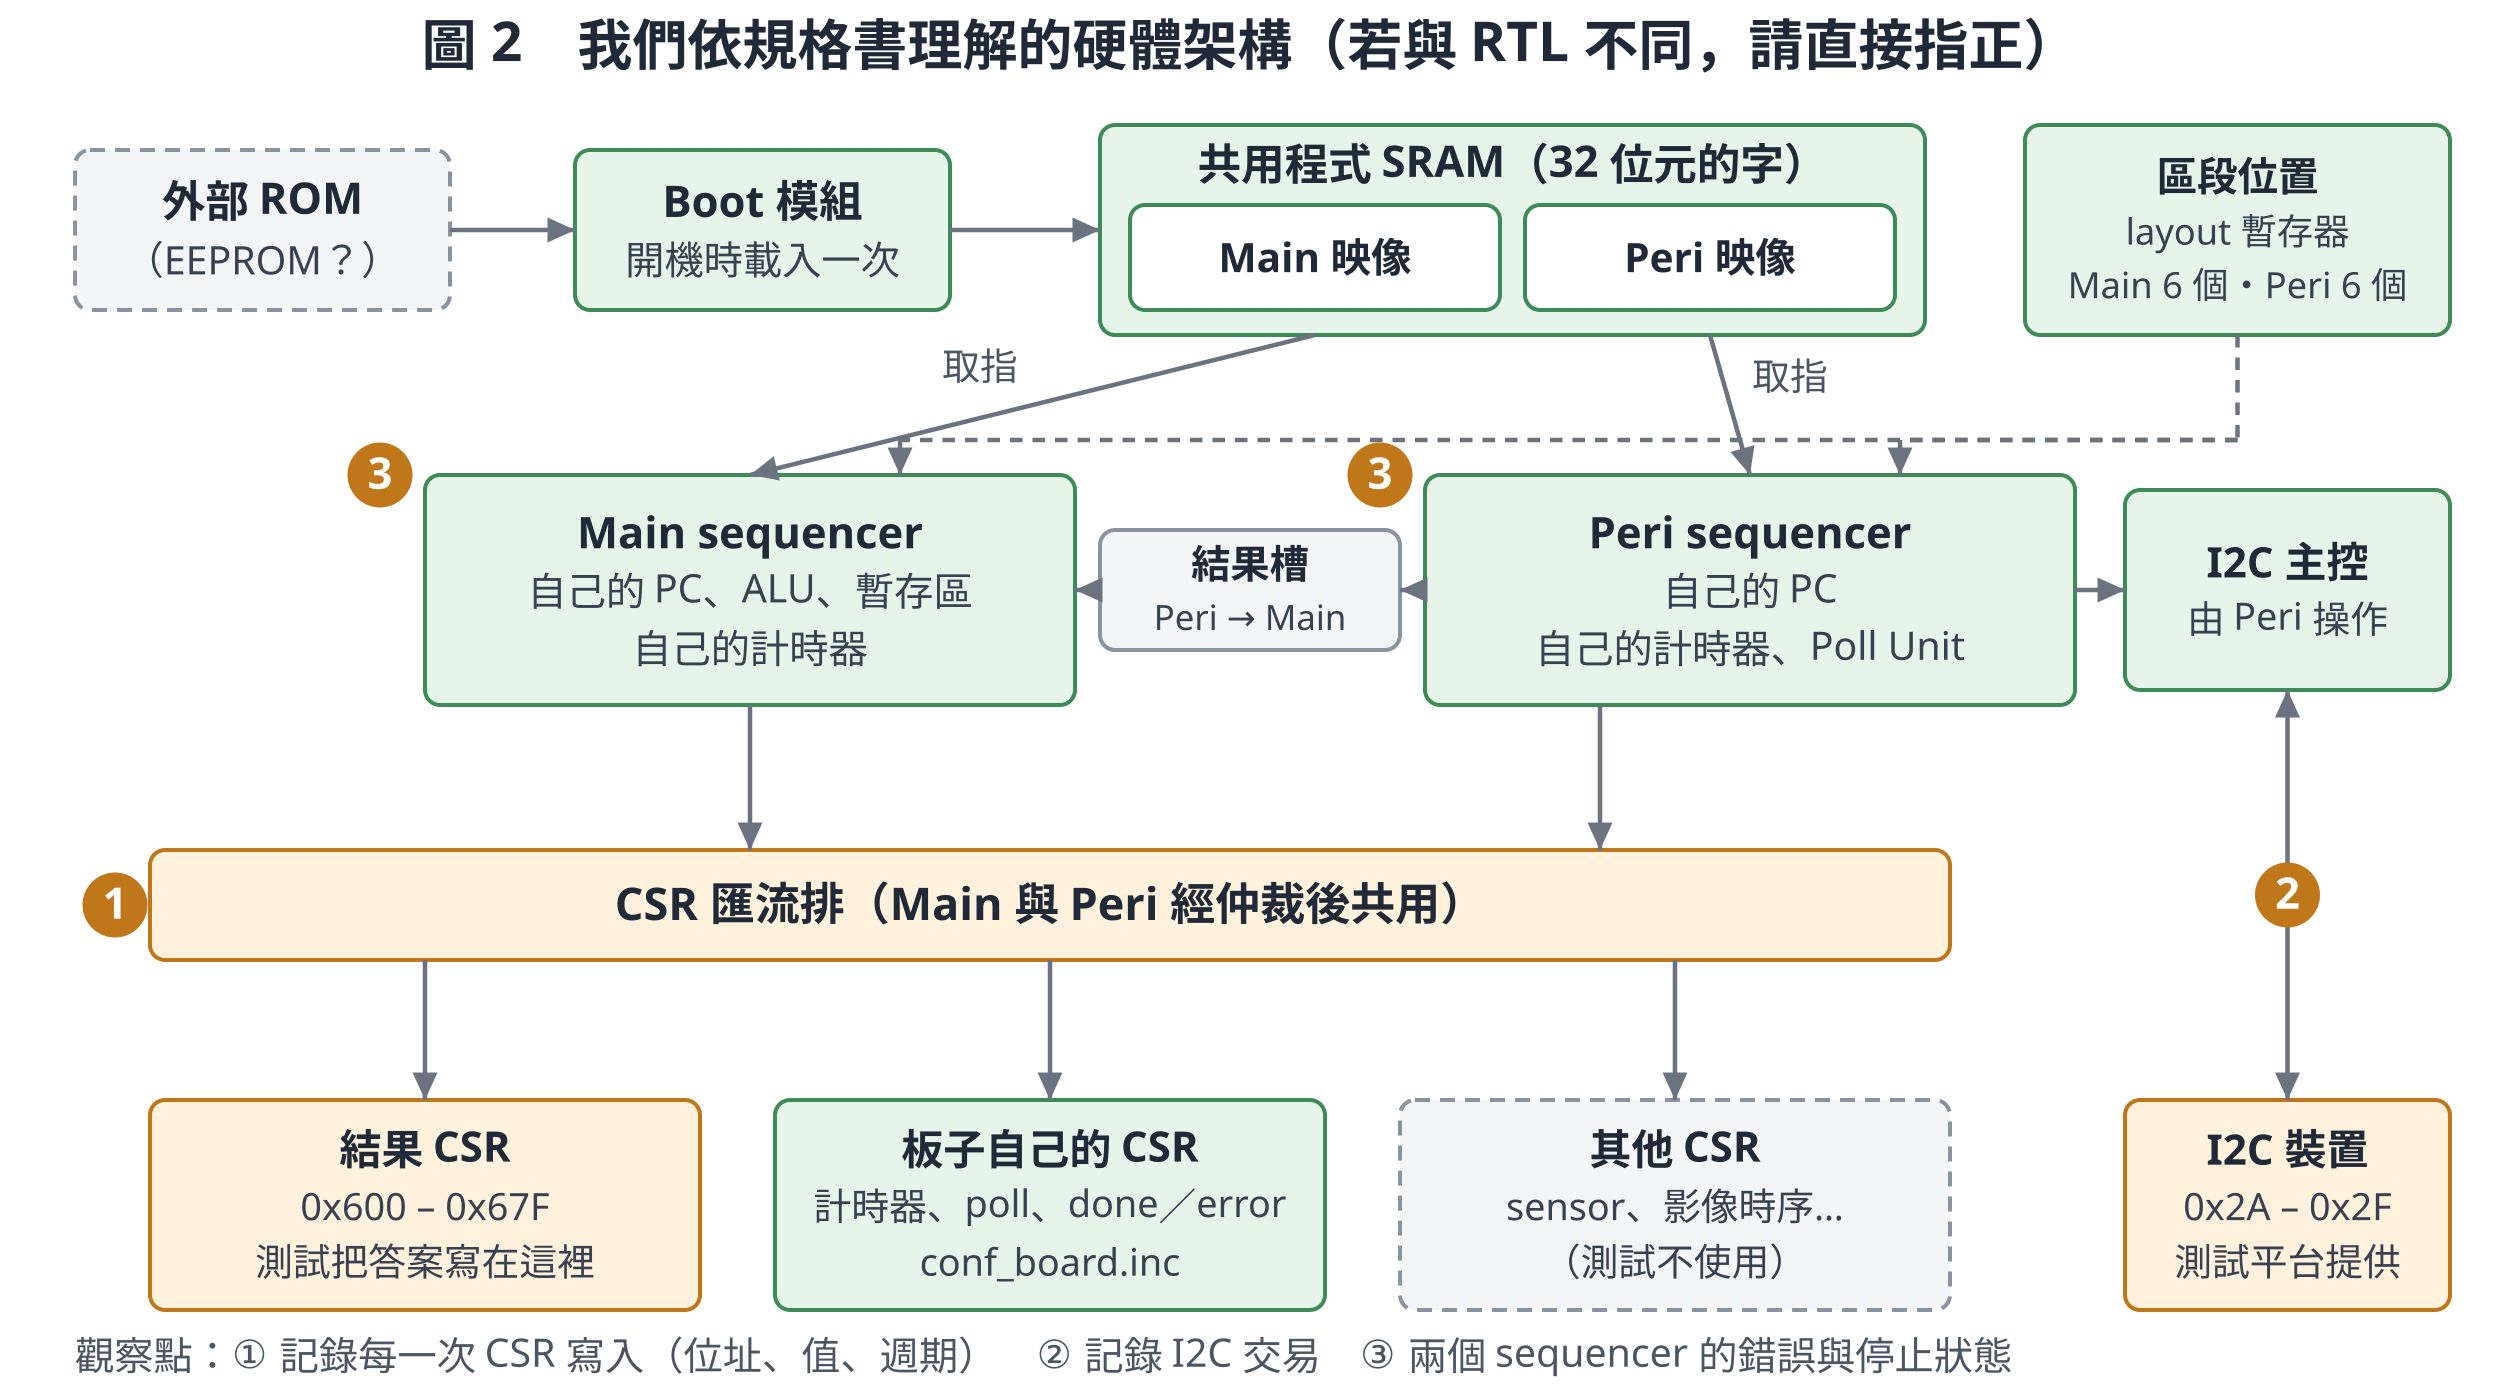
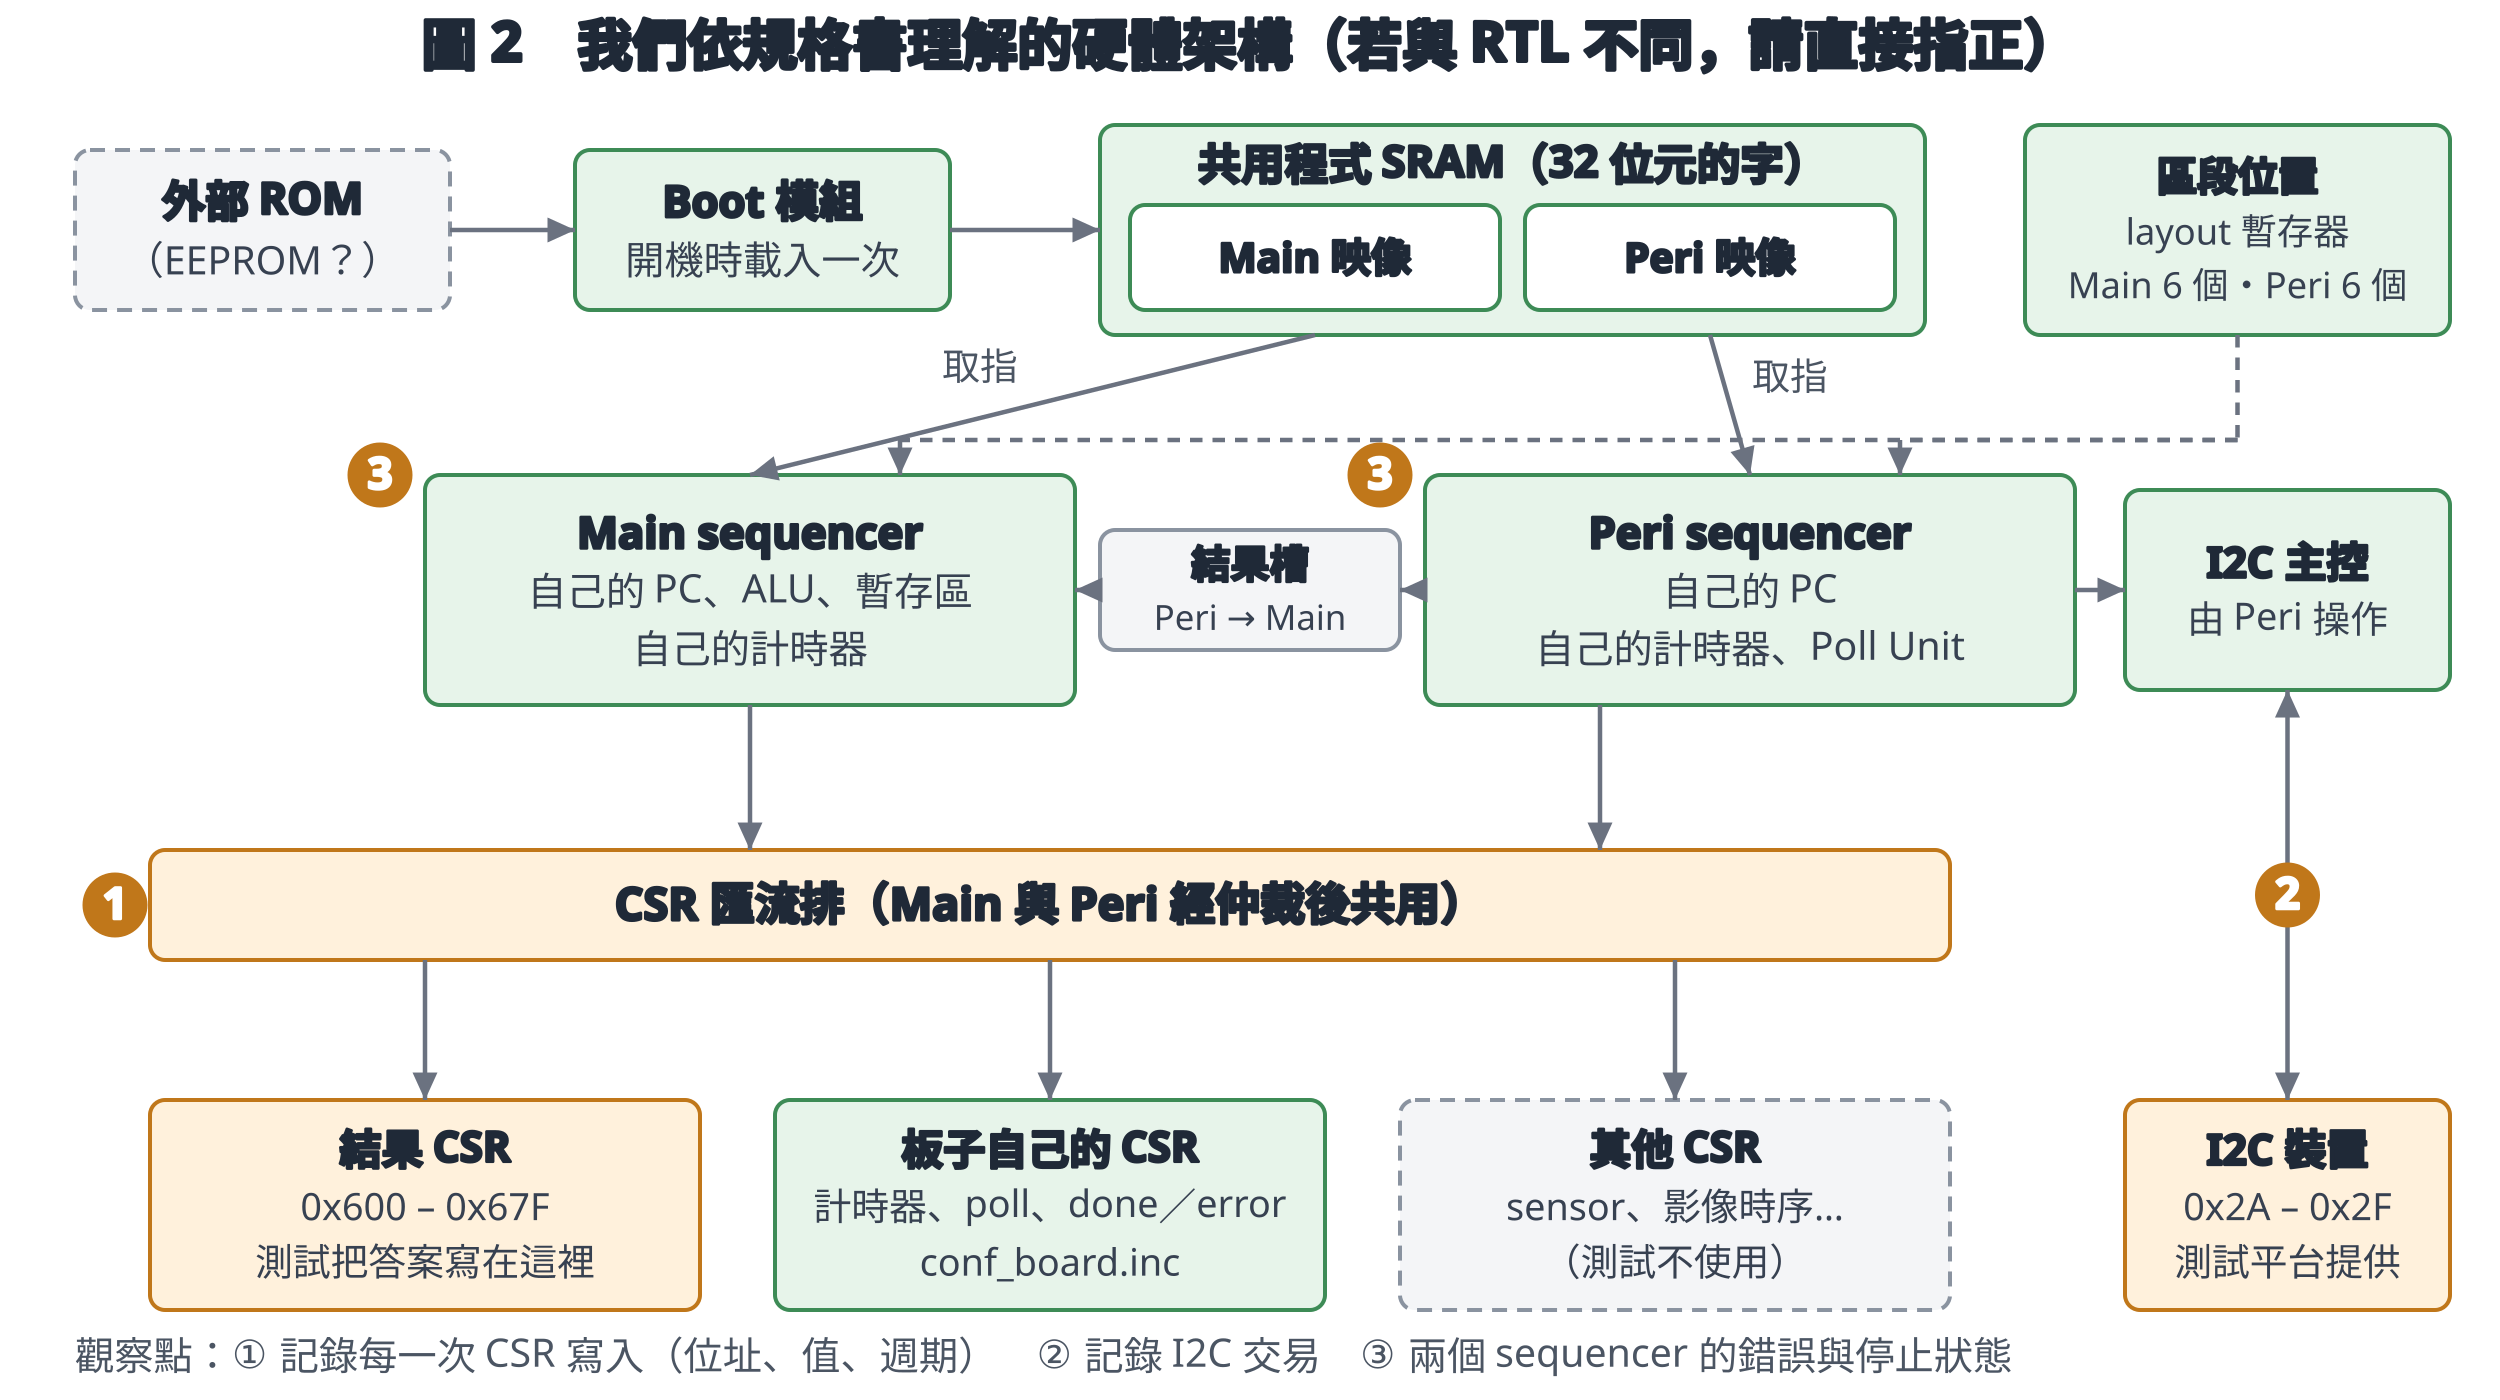
<svg xmlns="http://www.w3.org/2000/svg" width="1000" height="560" viewBox="0 0 1000 560">
  <rect x="0" y="0" width="1000" height="560" fill="#ffffff" />
-   <text x="500" y="26" font-family="WenQuanYi Zen Hei" font-size="22.0" font-weight="bold" text-anchor="middle" fill="#1f2937">圖 2　我們依規格書理解的硬體架構（若與 RTL 不同，請直接指正）</text>
+   <text x="500" y="26" font-family="WenQuanYi Zen Hei" font-size="22.0" font-weight="bold" text-anchor="middle" fill="#1f2937" stroke="#1f2937" stroke-width="1.54" stroke-linejoin="round">圖 2　我們依規格書理解的硬體架構（若與 RTL 不同，請直接指正）</text>
  <rect x="30" y="60" width="150" height="64" rx="6" fill="#f4f5f7" stroke="#8a93a0" stroke-width="1.6" stroke-dasharray="6,4" />
-   <text x="105.0" y="86.78" font-family="WenQuanYi Zen Hei" font-size="17.4" font-weight="bold" text-anchor="middle" fill="#1f2937">外部 ROM</text>
+   <text x="105.0" y="86.78" font-family="WenQuanYi Zen Hei" font-size="17.4" font-weight="bold" text-anchor="middle" fill="#1f2937" stroke="#1f2937" stroke-width="1.22" stroke-linejoin="round">外部 ROM</text>
  <text x="105.0" y="109.748" font-family="WenQuanYi Zen Hei" font-size="15.7" font-weight="normal" text-anchor="middle" fill="#374151">（EEPROM？）</text>
  <rect x="230" y="60" width="150" height="64" rx="6" fill="#e7f4ea" stroke="#3d8b56" stroke-width="1.6" />
-   <text x="305.0" y="86.78" font-family="WenQuanYi Zen Hei" font-size="17.4" font-weight="bold" text-anchor="middle" fill="#1f2937">Boot 模組</text>
+   <text x="305.0" y="86.78" font-family="WenQuanYi Zen Hei" font-size="17.4" font-weight="bold" text-anchor="middle" fill="#1f2937" stroke="#1f2937" stroke-width="1.22" stroke-linejoin="round">Boot 模組</text>
  <text x="305.0" y="109.748" font-family="WenQuanYi Zen Hei" font-size="15.7" font-weight="normal" text-anchor="middle" fill="#374151">開機時載入一次</text>
  <line x1="180" y1="92" x2="230" y2="92" stroke="#6b7280" stroke-width="1.8" />
  <polygon points="230.0,92.0 219.0,97.0 219.0,87.0" fill="#6b7280" />
  <rect x="440" y="50" width="330" height="84" rx="6" fill="#e7f4ea" stroke="#3d8b56" stroke-width="1.6" />
-   <text x="605" y="72" font-family="WenQuanYi Zen Hei" font-size="17.4" font-weight="bold" text-anchor="middle" fill="#1f2937">共用程式 SRAM（32 位元的字）</text>
+   <text x="605" y="72" font-family="WenQuanYi Zen Hei" font-size="17.4" font-weight="bold" text-anchor="middle" fill="#1f2937" stroke="#1f2937" stroke-width="1.22" stroke-linejoin="round">共用程式 SRAM（32 位元的字）</text>
  <rect x="452" y="82" width="148" height="42" rx="6" fill="#ffffff" stroke="#3d8b56" stroke-width="1.6" />
-   <text x="526.0" y="108.846" font-family="WenQuanYi Zen Hei" font-size="16.2" font-weight="bold" text-anchor="middle" fill="#1f2937">Main 映像</text>
+   <text x="526.0" y="108.846" font-family="WenQuanYi Zen Hei" font-size="16.2" font-weight="bold" text-anchor="middle" fill="#1f2937" stroke="#1f2937" stroke-width="1.13" stroke-linejoin="round">Main 映像</text>
  <rect x="610" y="82" width="148" height="42" rx="6" fill="#ffffff" stroke="#3d8b56" stroke-width="1.6" />
-   <text x="684.0" y="108.846" font-family="WenQuanYi Zen Hei" font-size="16.2" font-weight="bold" text-anchor="middle" fill="#1f2937">Peri 映像</text>
+   <text x="684.0" y="108.846" font-family="WenQuanYi Zen Hei" font-size="16.2" font-weight="bold" text-anchor="middle" fill="#1f2937" stroke="#1f2937" stroke-width="1.13" stroke-linejoin="round">Peri 映像</text>
  <line x1="380" y1="92" x2="440" y2="92" stroke="#6b7280" stroke-width="1.8" />
  <polygon points="440.0,92.0 429.0,97.0 429.0,87.0" fill="#6b7280" />
  <rect x="810" y="50" width="170" height="84" rx="6" fill="#e7f4ea" stroke="#3d8b56" stroke-width="1.6" />
-   <text x="895.0" y="76.41" font-family="WenQuanYi Zen Hei" font-size="16.2" font-weight="bold" text-anchor="middle" fill="#1f2937">區段位置</text>
+   <text x="895.0" y="76.41" font-family="WenQuanYi Zen Hei" font-size="16.2" font-weight="bold" text-anchor="middle" fill="#1f2937" stroke="#1f2937" stroke-width="1.13" stroke-linejoin="round">區段位置</text>
  <text x="895.0" y="97.846" font-family="WenQuanYi Zen Hei" font-size="14.5" font-weight="normal" text-anchor="middle" fill="#374151">layout 暫存器</text>
  <text x="895.0" y="119.283" font-family="WenQuanYi Zen Hei" font-size="14.5" font-weight="normal" text-anchor="middle" fill="#374151">Main 6 個・Peri 6 個</text>
  <rect x="170" y="190" width="260" height="92" rx="6" fill="#e7f4ea" stroke="#3d8b56" stroke-width="1.6" />
-   <text x="300.0" y="219.296" font-family="WenQuanYi Zen Hei" font-size="17.4" font-weight="bold" text-anchor="middle" fill="#1f2937">Main sequencer</text>
+   <text x="300.0" y="219.296" font-family="WenQuanYi Zen Hei" font-size="17.4" font-weight="bold" text-anchor="middle" fill="#1f2937" stroke="#1f2937" stroke-width="1.22" stroke-linejoin="round">Main sequencer</text>
  <text x="300.0" y="242.264" font-family="WenQuanYi Zen Hei" font-size="15.7" font-weight="normal" text-anchor="middle" fill="#374151">自己的 PC、ALU、暫存區</text>
  <text x="300.0" y="265.232" font-family="WenQuanYi Zen Hei" font-size="15.7" font-weight="normal" text-anchor="middle" fill="#374151">自己的計時器</text>
  <rect x="570" y="190" width="260" height="92" rx="6" fill="#e7f4ea" stroke="#3d8b56" stroke-width="1.6" />
-   <text x="700.0" y="219.296" font-family="WenQuanYi Zen Hei" font-size="17.4" font-weight="bold" text-anchor="middle" fill="#1f2937">Peri sequencer</text>
+   <text x="700.0" y="219.296" font-family="WenQuanYi Zen Hei" font-size="17.4" font-weight="bold" text-anchor="middle" fill="#1f2937" stroke="#1f2937" stroke-width="1.22" stroke-linejoin="round">Peri sequencer</text>
  <text x="700.0" y="242.264" font-family="WenQuanYi Zen Hei" font-size="15.7" font-weight="normal" text-anchor="middle" fill="#374151">自己的 PC</text>
  <text x="700.0" y="265.232" font-family="WenQuanYi Zen Hei" font-size="15.7" font-weight="normal" text-anchor="middle" fill="#374151">自己的計時器、Poll Unit</text>
  <line x1="526" y1="134" x2="300" y2="190" stroke="#6b7280" stroke-width="1.8" />
  <polygon points="300.0,190.0 309.5,182.5 311.9,192.2" fill="#6b7280" />
  <text x="392" y="152" font-family="WenQuanYi Zen Hei" font-size="15.1" font-weight="normal" text-anchor="middle" fill="#4b5563">取指</text>
  <line x1="684" y1="134" x2="700" y2="190" stroke="#6b7280" stroke-width="1.8" />
  <polygon points="700.0,190.0 692.2,180.8 701.8,178.0" fill="#6b7280" />
  <text x="716" y="156" font-family="WenQuanYi Zen Hei" font-size="15.1" font-weight="normal" text-anchor="middle" fill="#4b5563">取指</text>
  <line x1="895" y1="134" x2="895" y2="176" stroke="#6b7280" stroke-width="1.8" stroke-dasharray="5,4" />
  <line x1="895" y1="176" x2="760" y2="176" stroke="#6b7280" stroke-width="1.8" stroke-dasharray="5,4" />
  <line x1="760" y1="176" x2="760" y2="190" stroke="#6b7280" stroke-width="1.8" stroke-dasharray="5,4" />
  <polygon points="760.0,190.0 755.0,179.0 765.0,179.0" fill="#6b7280" />
  <line x1="895" y1="176" x2="360" y2="176" stroke="#6b7280" stroke-width="1.8" stroke-dasharray="5,4" />
  <line x1="360" y1="176" x2="360" y2="190" stroke="#6b7280" stroke-width="1.8" stroke-dasharray="5,4" />
  <polygon points="360.0,190.0 355.0,179.0 365.0,179.0" fill="#6b7280" />
  <rect x="440" y="212" width="120" height="48" rx="6" fill="#f4f5f7" stroke="#8a93a0" stroke-width="1.6" />
-   <text x="500.0" y="231.302" font-family="WenQuanYi Zen Hei" font-size="15.7" font-weight="bold" text-anchor="middle" fill="#1f2937">結果槽</text>
+   <text x="500.0" y="231.302" font-family="WenQuanYi Zen Hei" font-size="15.7" font-weight="bold" text-anchor="middle" fill="#1f2937" stroke="#1f2937" stroke-width="1.1" stroke-linejoin="round">結果槽</text>
  <text x="500.0" y="251.973" font-family="WenQuanYi Zen Hei" font-size="13.9" font-weight="normal" text-anchor="middle" fill="#374151">Peri → Main</text>
  <line x1="570" y1="236" x2="560" y2="236" stroke="#6b7280" stroke-width="1.8" />
  <polygon points="560.0,236.0 571.0,231.0 571.0,241.0" fill="#6b7280" />
  <line x1="440" y1="236" x2="430" y2="236" stroke="#6b7280" stroke-width="1.8" />
  <polygon points="430.0,236.0 441.0,231.0 441.0,241.0" fill="#6b7280" />
  <rect x="60" y="340" width="720" height="44" rx="6" fill="#fff1dc" stroke="#c0771a" stroke-width="1.6" />
-   <text x="420" y="368" font-family="WenQuanYi Zen Hei" font-size="18.0" font-weight="bold" text-anchor="middle" fill="#1f2937">CSR 匯流排（Main 與 Peri 經仲裁後共用）</text>
+   <text x="420" y="368" font-family="WenQuanYi Zen Hei" font-size="18.0" font-weight="bold" text-anchor="middle" fill="#1f2937" stroke="#1f2937" stroke-width="1.26" stroke-linejoin="round">CSR 匯流排（Main 與 Peri 經仲裁後共用）</text>
  <line x1="300" y1="282" x2="300" y2="340" stroke="#6b7280" stroke-width="1.8" />
  <polygon points="300.0,340.0 295.0,329.0 305.0,329.0" fill="#6b7280" />
  <line x1="640" y1="282" x2="640" y2="340" stroke="#6b7280" stroke-width="1.8" />
  <polygon points="640.0,340.0 635.0,329.0 645.0,329.0" fill="#6b7280" />
  <rect x="60" y="440" width="220" height="84" rx="6" fill="#fff1dc" stroke="#c0771a" stroke-width="1.6" />
-   <text x="170.0" y="465.853" font-family="WenQuanYi Zen Hei" font-size="16.8" font-weight="bold" text-anchor="middle" fill="#1f2937">結果 CSR</text>
+   <text x="170.0" y="465.853" font-family="WenQuanYi Zen Hei" font-size="16.8" font-weight="bold" text-anchor="middle" fill="#1f2937" stroke="#1f2937" stroke-width="1.18" stroke-linejoin="round">結果 CSR</text>
  <text x="170.0" y="488.055" font-family="WenQuanYi Zen Hei" font-size="15.1" font-weight="normal" text-anchor="middle" fill="#374151">0x600 – 0x67F</text>
  <text x="170.0" y="510.258" font-family="WenQuanYi Zen Hei" font-size="15.1" font-weight="normal" text-anchor="middle" fill="#374151">測試把答案寫在這裡</text>
  <rect x="310" y="440" width="220" height="84" rx="6" fill="#e7f4ea" stroke="#3d8b56" stroke-width="1.6" />
-   <text x="420.0" y="465.853" font-family="WenQuanYi Zen Hei" font-size="16.8" font-weight="bold" text-anchor="middle" fill="#1f2937">板子自己的 CSR</text>
+   <text x="420.0" y="465.853" font-family="WenQuanYi Zen Hei" font-size="16.8" font-weight="bold" text-anchor="middle" fill="#1f2937" stroke="#1f2937" stroke-width="1.18" stroke-linejoin="round">板子自己的 CSR</text>
  <text x="420.0" y="488.055" font-family="WenQuanYi Zen Hei" font-size="15.1" font-weight="normal" text-anchor="middle" fill="#374151">計時器、poll、done／error</text>
  <text x="420.0" y="510.258" font-family="WenQuanYi Zen Hei" font-size="15.1" font-weight="normal" text-anchor="middle" fill="#374151">conf_board.inc</text>
  <rect x="560" y="440" width="220" height="84" rx="6" fill="#f4f5f7" stroke="#8a93a0" stroke-width="1.6" stroke-dasharray="6,4" />
-   <text x="670.0" y="465.853" font-family="WenQuanYi Zen Hei" font-size="16.8" font-weight="bold" text-anchor="middle" fill="#1f2937">其他 CSR</text>
+   <text x="670.0" y="465.853" font-family="WenQuanYi Zen Hei" font-size="16.8" font-weight="bold" text-anchor="middle" fill="#1f2937" stroke="#1f2937" stroke-width="1.18" stroke-linejoin="round">其他 CSR</text>
  <text x="670.0" y="488.055" font-family="WenQuanYi Zen Hei" font-size="15.1" font-weight="normal" text-anchor="middle" fill="#374151">sensor、影像時序…</text>
  <text x="670.0" y="510.258" font-family="WenQuanYi Zen Hei" font-size="15.1" font-weight="normal" text-anchor="middle" fill="#374151">（測試不使用）</text>
  <line x1="170" y1="384" x2="170" y2="440" stroke="#6b7280" stroke-width="1.8" />
  <polygon points="170.0,440.0 165.0,429.0 175.0,429.0" fill="#6b7280" />
  <line x1="420" y1="384" x2="420" y2="440" stroke="#6b7280" stroke-width="1.8" />
  <polygon points="420.0,440.0 415.0,429.0 425.0,429.0" fill="#6b7280" />
  <line x1="670" y1="384" x2="670" y2="440" stroke="#6b7280" stroke-width="1.8" />
  <polygon points="670.0,440.0 665.0,429.0 675.0,429.0" fill="#6b7280" />
  <rect x="850" y="196" width="130" height="80" rx="6" fill="#e7f4ea" stroke="#3d8b56" stroke-width="1.6" />
-   <text x="915.0" y="230.954" font-family="WenQuanYi Zen Hei" font-size="16.8" font-weight="bold" text-anchor="middle" fill="#1f2937">I2C 主控</text>
+   <text x="915.0" y="230.954" font-family="WenQuanYi Zen Hei" font-size="16.8" font-weight="bold" text-anchor="middle" fill="#1f2937" stroke="#1f2937" stroke-width="1.18" stroke-linejoin="round">I2C 主控</text>
  <text x="915.0" y="253.156" font-family="WenQuanYi Zen Hei" font-size="15.1" font-weight="normal" text-anchor="middle" fill="#374151">由 Peri 操作</text>
  <line x1="830" y1="236" x2="850" y2="236" stroke="#6b7280" stroke-width="1.8" />
  <polygon points="850.0,236.0 839.0,241.0 839.0,231.0" fill="#6b7280" />
  <rect x="850" y="440" width="130" height="84" rx="6" fill="#fff1dc" stroke="#c0771a" stroke-width="1.6" />
-   <text x="915.0" y="465.853" font-family="WenQuanYi Zen Hei" font-size="16.8" font-weight="bold" text-anchor="middle" fill="#1f2937">I2C 裝置</text>
+   <text x="915.0" y="465.853" font-family="WenQuanYi Zen Hei" font-size="16.8" font-weight="bold" text-anchor="middle" fill="#1f2937" stroke="#1f2937" stroke-width="1.18" stroke-linejoin="round">I2C 裝置</text>
  <text x="915.0" y="488.055" font-family="WenQuanYi Zen Hei" font-size="15.1" font-weight="normal" text-anchor="middle" fill="#374151">0x2A – 0x2F</text>
  <text x="915.0" y="510.258" font-family="WenQuanYi Zen Hei" font-size="15.1" font-weight="normal" text-anchor="middle" fill="#374151">測試平台提供</text>
  <line x1="915" y1="276" x2="915" y2="440" stroke="#6b7280" stroke-width="1.8" />
  <polygon points="915.0,440.0 910.0,429.0 920.0,429.0" fill="#6b7280" />
  <polygon points="915.0,276.0 920.0,287.0 910.0,287.0" fill="#6b7280" />
  <circle cx="46" cy="362" r="13" fill="#c0771a" />
-   <text x="46" y="367.5" font-family="WenQuanYi Zen Hei" font-size="17.4" font-weight="bold" text-anchor="middle" fill="#ffffff">1</text>
+   <text x="46" y="367.5" font-family="WenQuanYi Zen Hei" font-size="17.4" font-weight="bold" text-anchor="middle" fill="#ffffff" stroke="#ffffff" stroke-width="1.22" stroke-linejoin="round">1</text>
  <circle cx="915" cy="358" r="13" fill="#c0771a" />
-   <text x="915" y="363.5" font-family="WenQuanYi Zen Hei" font-size="17.4" font-weight="bold" text-anchor="middle" fill="#ffffff">2</text>
+   <text x="915" y="363.5" font-family="WenQuanYi Zen Hei" font-size="17.4" font-weight="bold" text-anchor="middle" fill="#ffffff" stroke="#ffffff" stroke-width="1.22" stroke-linejoin="round">2</text>
  <circle cx="152" cy="190" r="13" fill="#c0771a" />
-   <text x="152" y="195.5" font-family="WenQuanYi Zen Hei" font-size="17.4" font-weight="bold" text-anchor="middle" fill="#ffffff">3</text>
+   <text x="152" y="195.5" font-family="WenQuanYi Zen Hei" font-size="17.4" font-weight="bold" text-anchor="middle" fill="#ffffff" stroke="#ffffff" stroke-width="1.22" stroke-linejoin="round">3</text>
  <circle cx="552" cy="190" r="13" fill="#c0771a" />
-   <text x="552" y="195.5" font-family="WenQuanYi Zen Hei" font-size="17.4" font-weight="bold" text-anchor="middle" fill="#ffffff">3</text>
+   <text x="552" y="195.5" font-family="WenQuanYi Zen Hei" font-size="17.4" font-weight="bold" text-anchor="middle" fill="#ffffff" stroke="#ffffff" stroke-width="1.22" stroke-linejoin="round">3</text>
  <text x="30" y="548" font-family="WenQuanYi Zen Hei" font-size="15.7" font-weight="normal" text-anchor="start" fill="#4b5563">觀察點：① 記錄每一次 CSR 寫入（位址、值、週期）　② 記錄 I2C 交易　③ 兩個 sequencer 的錯誤與停止狀態</text>
</svg>
